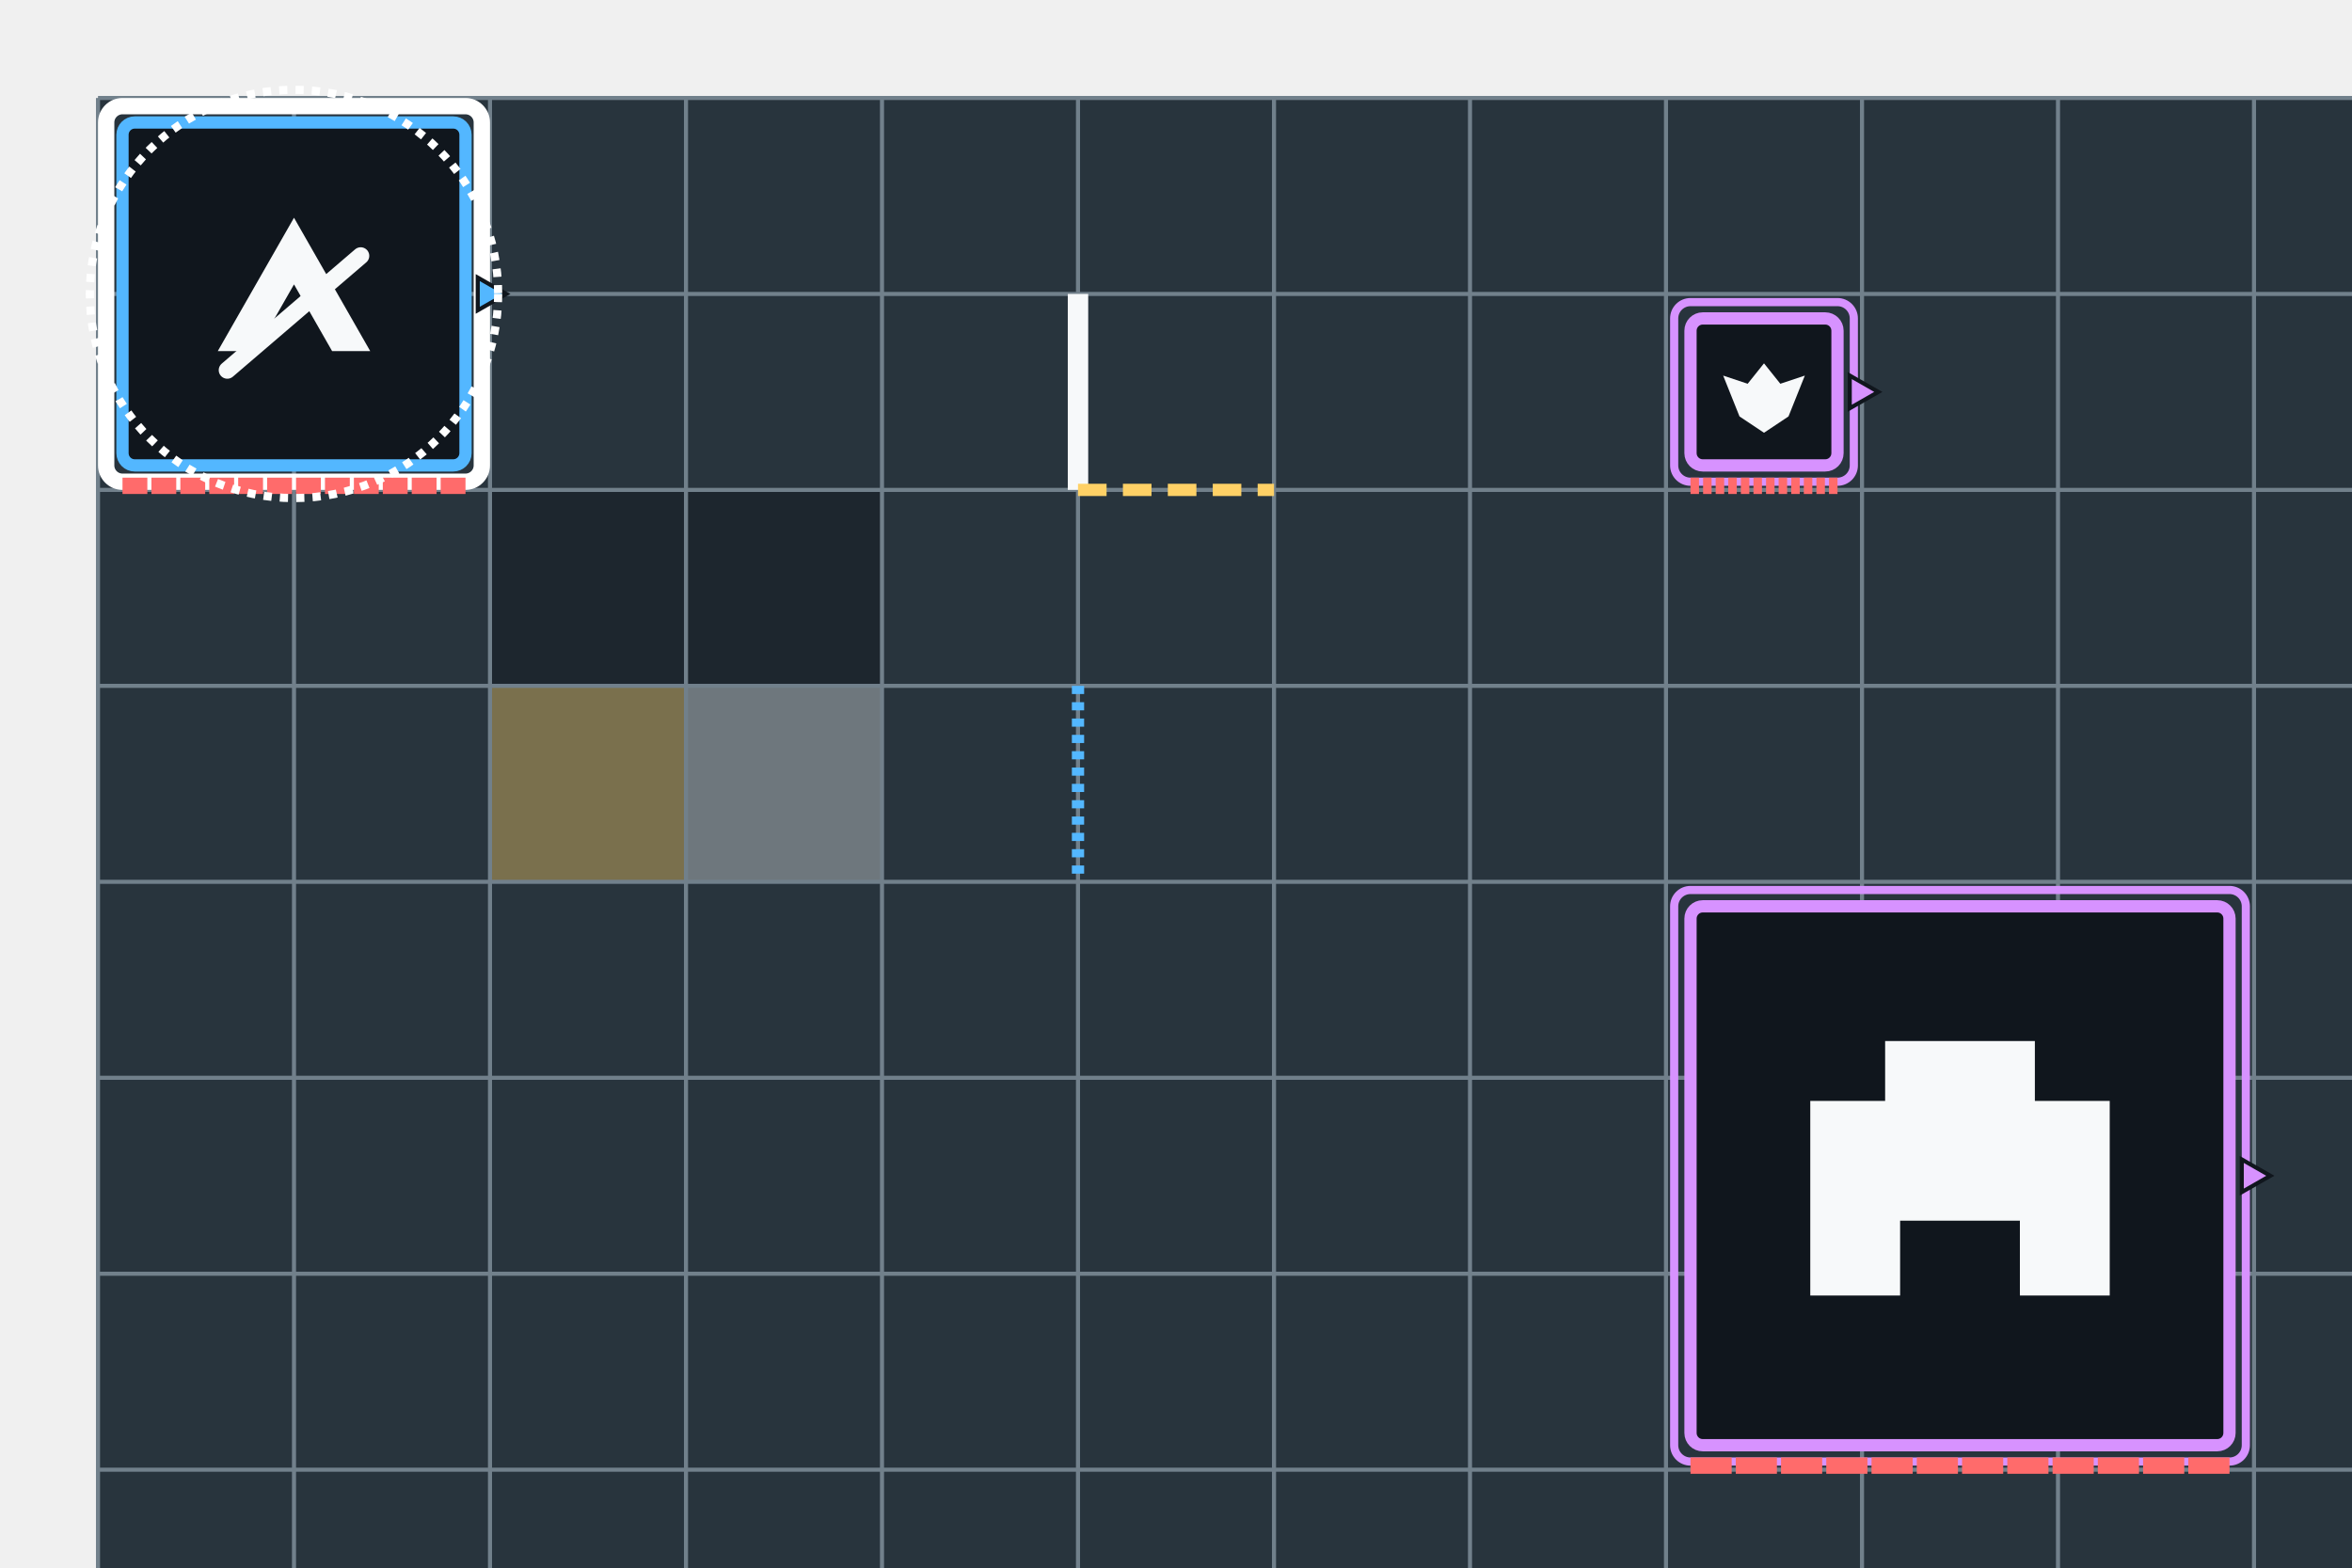
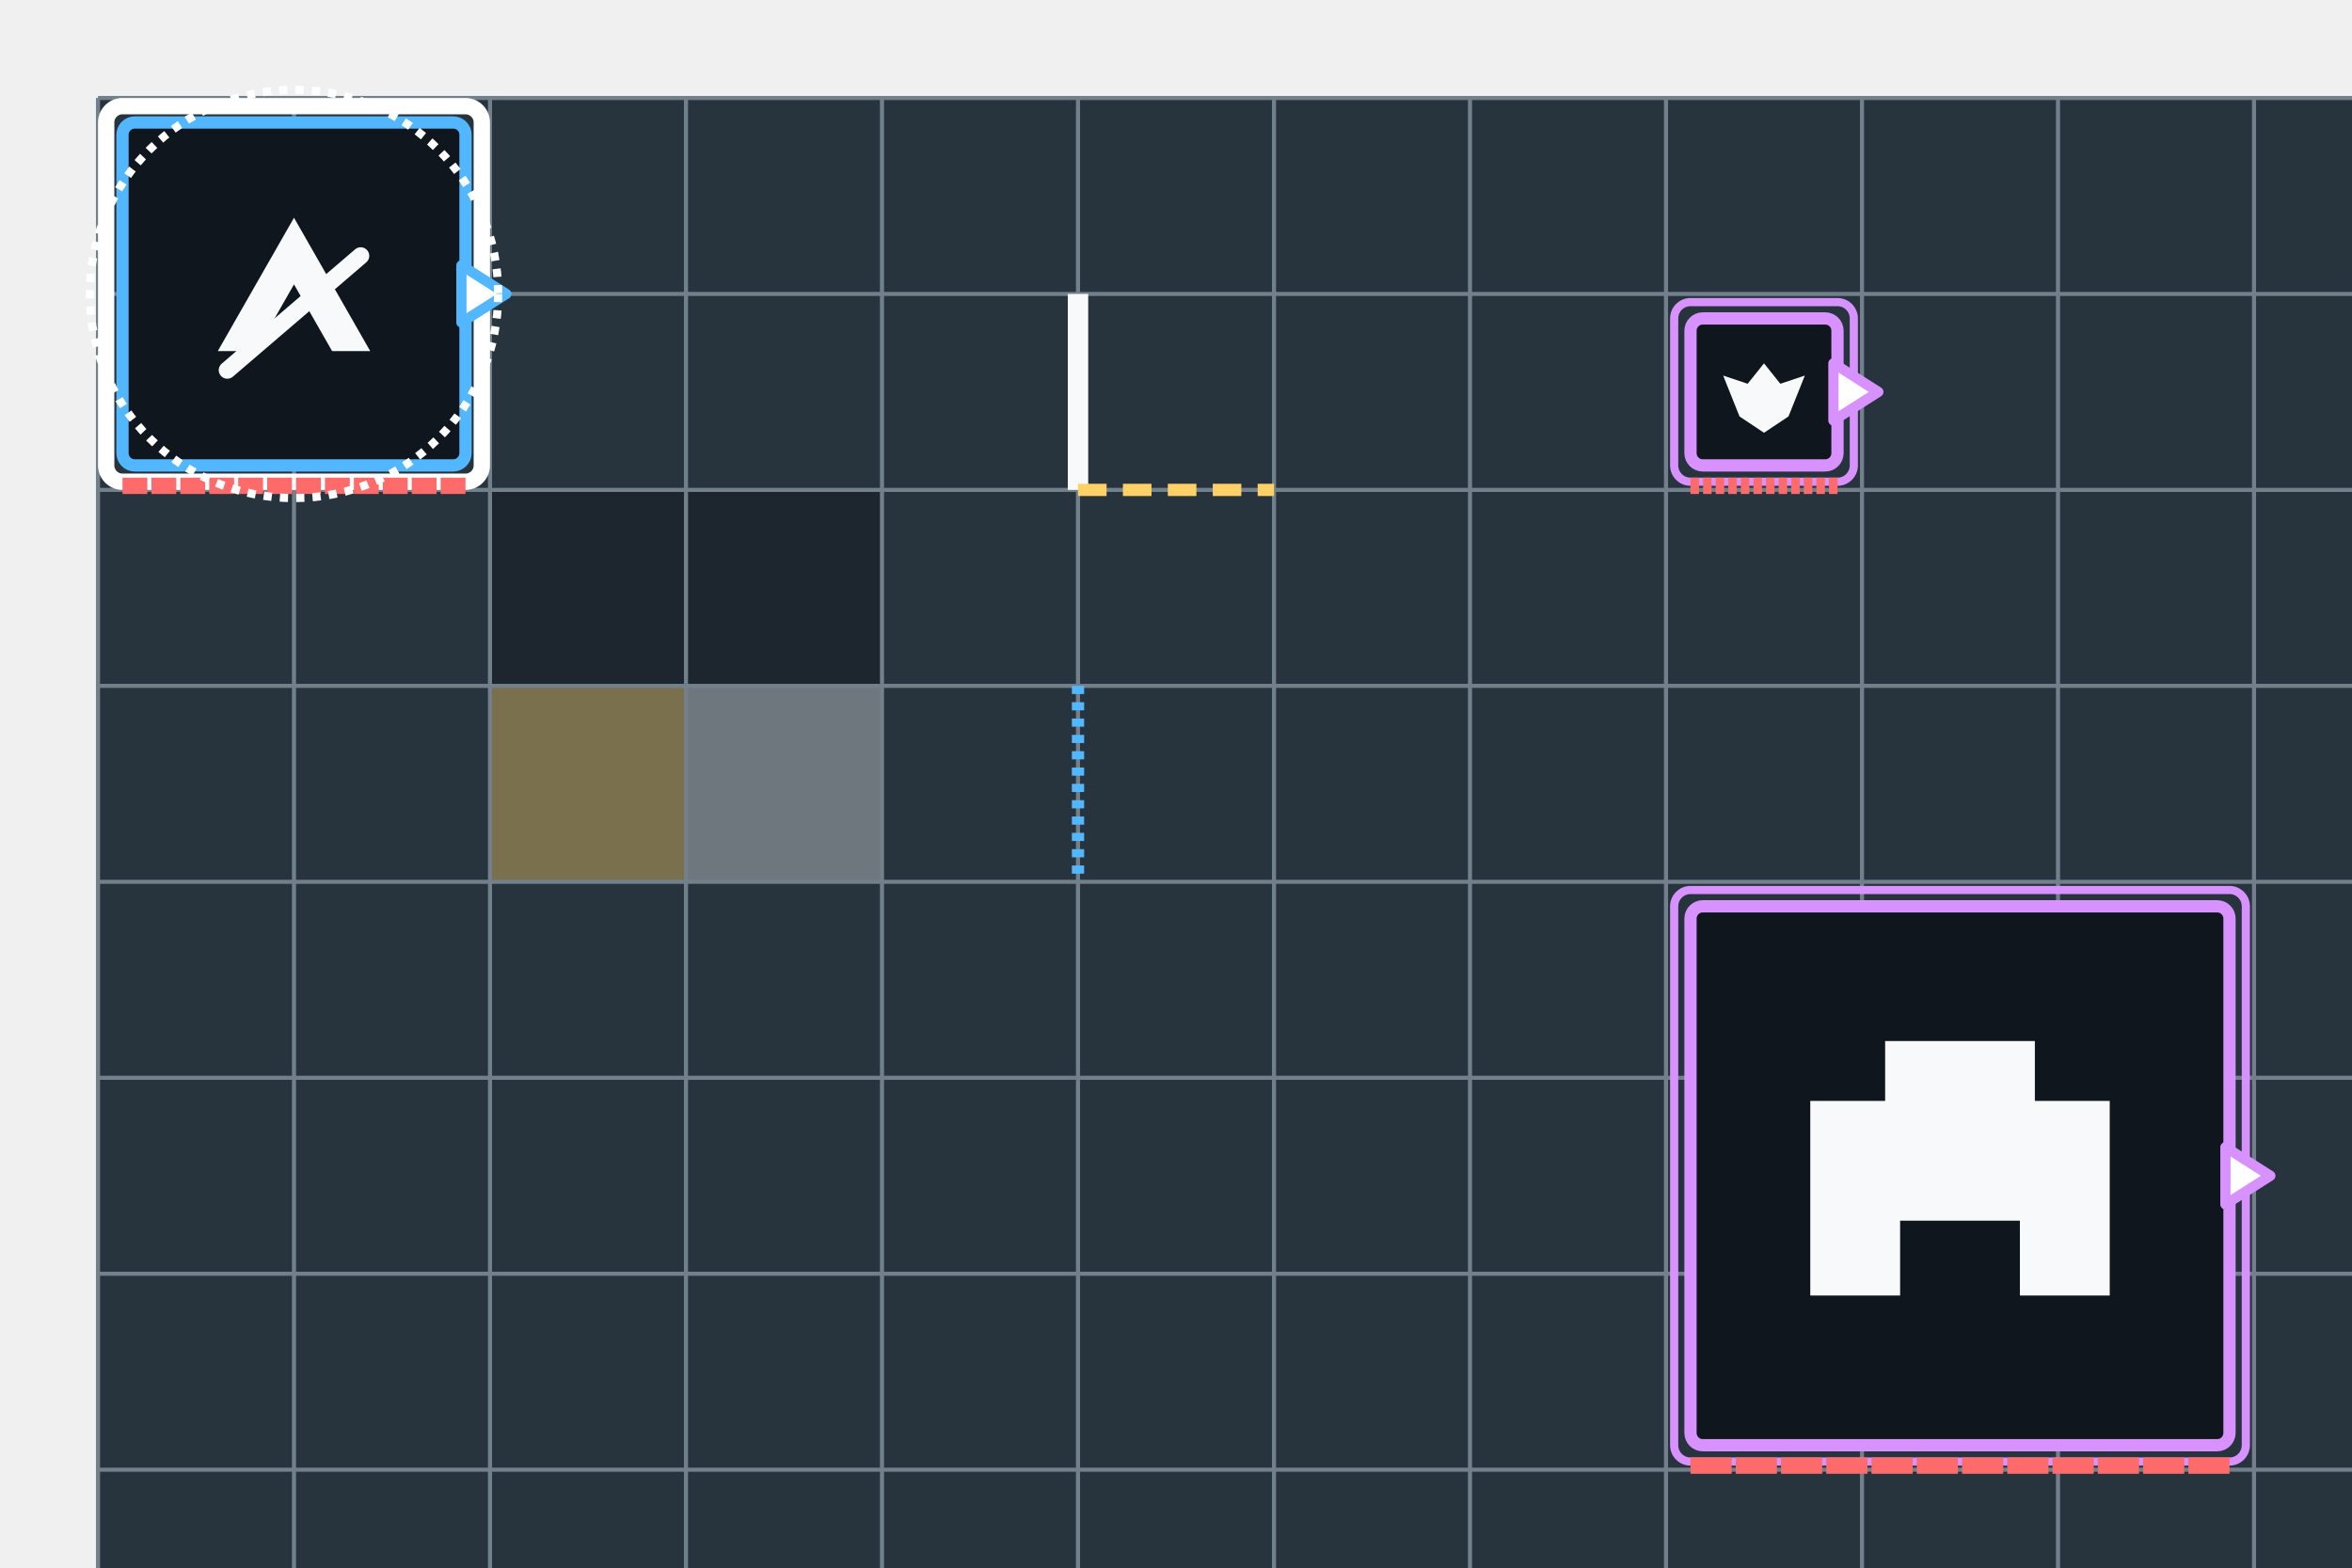
<svg xmlns="http://www.w3.org/2000/svg" class="battlefield-svg" role="application" aria-label="Simulation sandbox battlefield at exact tick 0, 3 visible units; selected unit 1" viewBox="0 0 576 384" width="960" height="640" data-map-editor-review="simulator-handoff" style="background:#0b100f">
  <g transform="translate(24 24) scale(1)">
    <rect data-layer="terrain" x="0" y="0" width="576" height="384" fill="#28343d" />
    <rect data-terrain="rough" x="96" y="96" width="48" height="48" fill="#10161d" opacity="0.48" />
    <rect data-terrain="rough" x="144" y="96" width="48" height="48" fill="#10161d" opacity="0.48" />
    <rect data-terrain="objective" x="96" y="144" width="48" height="48" fill="#ffd166" opacity="0.38" />
    <rect data-terrain="blocked" x="144" y="144" width="48" height="48" fill="#f7f9fa" opacity="0.34" />
    <g data-layer="grid">
      <line x1="0" y1="0" x2="0" y2="384" stroke="#71808b" stroke-width="1" />
      <line x1="48" y1="0" x2="48" y2="384" stroke="#71808b" stroke-width="1" />
      <line x1="96" y1="0" x2="96" y2="384" stroke="#71808b" stroke-width="1" />
      <line x1="144" y1="0" x2="144" y2="384" stroke="#71808b" stroke-width="1" />
      <line x1="192" y1="0" x2="192" y2="384" stroke="#71808b" stroke-width="1" />
      <line x1="240" y1="0" x2="240" y2="384" stroke="#71808b" stroke-width="1" />
      <line x1="288" y1="0" x2="288" y2="384" stroke="#71808b" stroke-width="1" />
      <line x1="336" y1="0" x2="336" y2="384" stroke="#71808b" stroke-width="1" />
      <line x1="384" y1="0" x2="384" y2="384" stroke="#71808b" stroke-width="1" />
      <line x1="432" y1="0" x2="432" y2="384" stroke="#71808b" stroke-width="1" />
      <line x1="480" y1="0" x2="480" y2="384" stroke="#71808b" stroke-width="1" />
      <line x1="528" y1="0" x2="528" y2="384" stroke="#71808b" stroke-width="1" />
      <line x1="576" y1="0" x2="576" y2="384" stroke="#71808b" stroke-width="1" />
      <line x1="0" y1="0" x2="576" y2="0" stroke="#71808b" stroke-width="1" />
      <line x1="0" y1="48" x2="576" y2="48" stroke="#71808b" stroke-width="1" />
      <line x1="0" y1="96" x2="576" y2="96" stroke="#71808b" stroke-width="1" />
      <line x1="0" y1="144" x2="576" y2="144" stroke="#71808b" stroke-width="1" />
      <line x1="0" y1="192" x2="576" y2="192" stroke="#71808b" stroke-width="1" />
      <line x1="0" y1="240" x2="576" y2="240" stroke="#71808b" stroke-width="1" />
      <line x1="0" y1="288" x2="576" y2="288" stroke="#71808b" stroke-width="1" />
      <line x1="0" y1="336" x2="576" y2="336" stroke="#71808b" stroke-width="1" />
      <line x1="0" y1="384" x2="576" y2="384" stroke="#71808b" stroke-width="1" />
    </g>
    <g data-layer="overlays" />
    <g data-layer="edges">
      <line data-edge-kind="wall" data-edge-state="solid" x1="240" y1="48" x2="240" y2="96" stroke="#f7f9fa" stroke-width="5" stroke-dasharray="none" />
      <line data-edge-kind="door" data-edge-state="open" x1="240" y1="96" x2="288" y2="96" stroke="#ffd166" stroke-width="3" stroke-dasharray="7 4" />
      <line data-edge-kind="window" data-edge-state="solid" x1="240" y1="144" x2="240" y2="192" stroke="#53b7ff" stroke-width="3" stroke-dasharray="2 2" />
    </g>
    <g data-layer="units">
      <g data-unit-id="1" data-health-segments="12" data-semantic-zoom="Detailed" tabindex="0" role="button" aria-label="Blue rifleman 1, cell A1, elevation 0, 100 health, facing east">
        <rect data-authoritative-footprint="true" x="2" y="2" width="92" height="92" rx="4" fill="none" stroke="#ffffff" stroke-width="4" stroke-dasharray="none" />
        <rect data-unit-symbol="true" x="6" y="6" width="84" height="84" rx="3" fill="#10161d" stroke="#53b7ff" stroke-width="3" stroke-dasharray="none" />
        <g transform="translate(48 48) scale(2.333333) translate(-12 -12)" data-class-id="rifleman">
          <path d="M4 18 L12 4 L20 18 L16 18 L12 11 L8 18 Z" fill="#f7f9fa" />
          <path d="M5 20 L19 8" fill="none" stroke="#f7f9fa" stroke-width="1.8" stroke-linecap="round" stroke-linejoin="round" />
        </g>
        <rect data-health-position="0" x="6" y="93" width="6.083" height="4" fill="#ff6b6b" />
        <rect data-health-position="1" x="13.083" y="93" width="6.083" height="4" fill="#ff6b6b" />
        <rect data-health-position="2" x="20.167" y="93" width="6.083" height="4" fill="#ff6b6b" />
        <rect data-health-position="3" x="27.25" y="93" width="6.083" height="4" fill="#ff6b6b" />
        <rect data-health-position="4" x="34.333" y="93" width="6.083" height="4" fill="#ff6b6b" />
        <rect data-health-position="5" x="41.417" y="93" width="6.083" height="4" fill="#ff6b6b" />
        <rect data-health-position="6" x="48.5" y="93" width="6.083" height="4" fill="#ff6b6b" />
        <rect data-health-position="7" x="55.583" y="93" width="6.083" height="4" fill="#ff6b6b" />
        <rect data-health-position="8" x="62.667" y="93" width="6.083" height="4" fill="#ff6b6b" />
        <rect data-health-position="9" x="69.75" y="93" width="6.083" height="4" fill="#ff6b6b" />
        <rect data-health-position="10" x="76.833" y="93" width="6.083" height="4" fill="#ff6b6b" />
        <rect data-health-position="11" x="83.917" y="93" width="6.083" height="4" fill="#ff6b6b" />
-         <polygon data-facing-wedge="body" points="93,52 100,48 93,44" fill="#53b7ff" stroke="#10161d" stroke-width="1" />
+         <polygon data-facing-wedge="body" data-facing-emphasis="high-contrast" points="89,55 100,48 89,41" fill="#ffffff" stroke="#53b7ff" stroke-width="2.5" stroke-linejoin="round" />
        <circle data-focus-ring="true" cx="48" cy="48" r="50" fill="none" stroke="#ffffff" stroke-width="2" stroke-dasharray="2,2" />
      </g>
      <g data-unit-id="2" data-health-segments="12" data-semantic-zoom="Detailed" tabindex="-1" role="button" aria-label="Arcane goblin 2, cell I2, elevation 0, 100 health, facing east">
        <rect data-authoritative-footprint="true" x="386" y="50" width="44" height="44" rx="4" fill="none" stroke="#d792ff" stroke-width="2" stroke-dasharray="none" />
        <rect data-unit-symbol="true" x="390" y="54" width="36" height="36" rx="3" fill="#10161d" stroke="#d792ff" stroke-width="3" stroke-dasharray="none" />
        <g transform="translate(408 72) scale(1) translate(-12 -12)" data-class-id="goblin">
          <path d="M2 8 L8 10 L12 5 L16 10 L22 8 L18 18 L12 22 L6 18 Z" fill="#f7f9fa" />
        </g>
        <rect data-health-position="0" x="390" y="93" width="2.083" height="4" fill="#ff6b6b" />
        <rect data-health-position="1" x="393.083" y="93" width="2.083" height="4" fill="#ff6b6b" />
        <rect data-health-position="2" x="396.167" y="93" width="2.083" height="4" fill="#ff6b6b" />
        <rect data-health-position="3" x="399.25" y="93" width="2.083" height="4" fill="#ff6b6b" />
        <rect data-health-position="4" x="402.333" y="93" width="2.083" height="4" fill="#ff6b6b" />
        <rect data-health-position="5" x="405.417" y="93" width="2.083" height="4" fill="#ff6b6b" />
        <rect data-health-position="6" x="408.5" y="93" width="2.083" height="4" fill="#ff6b6b" />
        <rect data-health-position="7" x="411.583" y="93" width="2.083" height="4" fill="#ff6b6b" />
        <rect data-health-position="8" x="414.667" y="93" width="2.083" height="4" fill="#ff6b6b" />
        <rect data-health-position="9" x="417.75" y="93" width="2.083" height="4" fill="#ff6b6b" />
        <rect data-health-position="10" x="420.833" y="93" width="2.083" height="4" fill="#ff6b6b" />
        <rect data-health-position="11" x="423.917" y="93" width="2.083" height="4" fill="#ff6b6b" />
-         <polygon data-facing-wedge="body" points="429,76 436,72 429,68" fill="#d792ff" stroke="#10161d" stroke-width="1" />
+         <polygon data-facing-wedge="body" data-facing-emphasis="high-contrast" points="425,79 436,72 425,65" fill="#ffffff" stroke="#d792ff" stroke-width="2.5" stroke-linejoin="round" />
      </g>
      <g data-unit-id="3" data-health-segments="12" data-semantic-zoom="Detailed" tabindex="-1" role="button" aria-label="Arcane troll 3, cell I5, elevation 0, 100 health, facing east">
        <rect data-authoritative-footprint="true" x="386" y="194" width="140" height="140" rx="4" fill="none" stroke="#d792ff" stroke-width="2" stroke-dasharray="none" />
        <rect data-unit-symbol="true" x="390" y="198" width="132" height="132" rx="3" fill="#10161d" stroke="#d792ff" stroke-width="3" stroke-dasharray="none" />
        <g transform="translate(456 264) scale(3.666667) translate(-12 -12)" data-class-id="troll">
          <path d="M2 7 H7 V3 H17 V7 H22 V20 H16 V15 H8 V20 H2 Z" fill="#f7f9fa" />
        </g>
        <rect data-health-position="0" x="390" y="333" width="10.083" height="4" fill="#ff6b6b" />
        <rect data-health-position="1" x="401.083" y="333" width="10.083" height="4" fill="#ff6b6b" />
        <rect data-health-position="2" x="412.167" y="333" width="10.083" height="4" fill="#ff6b6b" />
        <rect data-health-position="3" x="423.25" y="333" width="10.083" height="4" fill="#ff6b6b" />
        <rect data-health-position="4" x="434.333" y="333" width="10.083" height="4" fill="#ff6b6b" />
        <rect data-health-position="5" x="445.417" y="333" width="10.083" height="4" fill="#ff6b6b" />
        <rect data-health-position="6" x="456.5" y="333" width="10.083" height="4" fill="#ff6b6b" />
        <rect data-health-position="7" x="467.583" y="333" width="10.083" height="4" fill="#ff6b6b" />
        <rect data-health-position="8" x="478.667" y="333" width="10.083" height="4" fill="#ff6b6b" />
        <rect data-health-position="9" x="489.75" y="333" width="10.083" height="4" fill="#ff6b6b" />
        <rect data-health-position="10" x="500.833" y="333" width="10.083" height="4" fill="#ff6b6b" />
        <rect data-health-position="11" x="511.917" y="333" width="10.083" height="4" fill="#ff6b6b" />
-         <polygon data-facing-wedge="body" points="525,268 532,264 525,260" fill="#d792ff" stroke="#10161d" stroke-width="1" />
+         <polygon data-facing-wedge="body" data-facing-emphasis="high-contrast" points="521,271 532,264 521,257" fill="#ffffff" stroke="#d792ff" stroke-width="2.5" stroke-linejoin="round" />
      </g>
    </g>
    <g data-layer="effects" />
  </g>
</svg>
